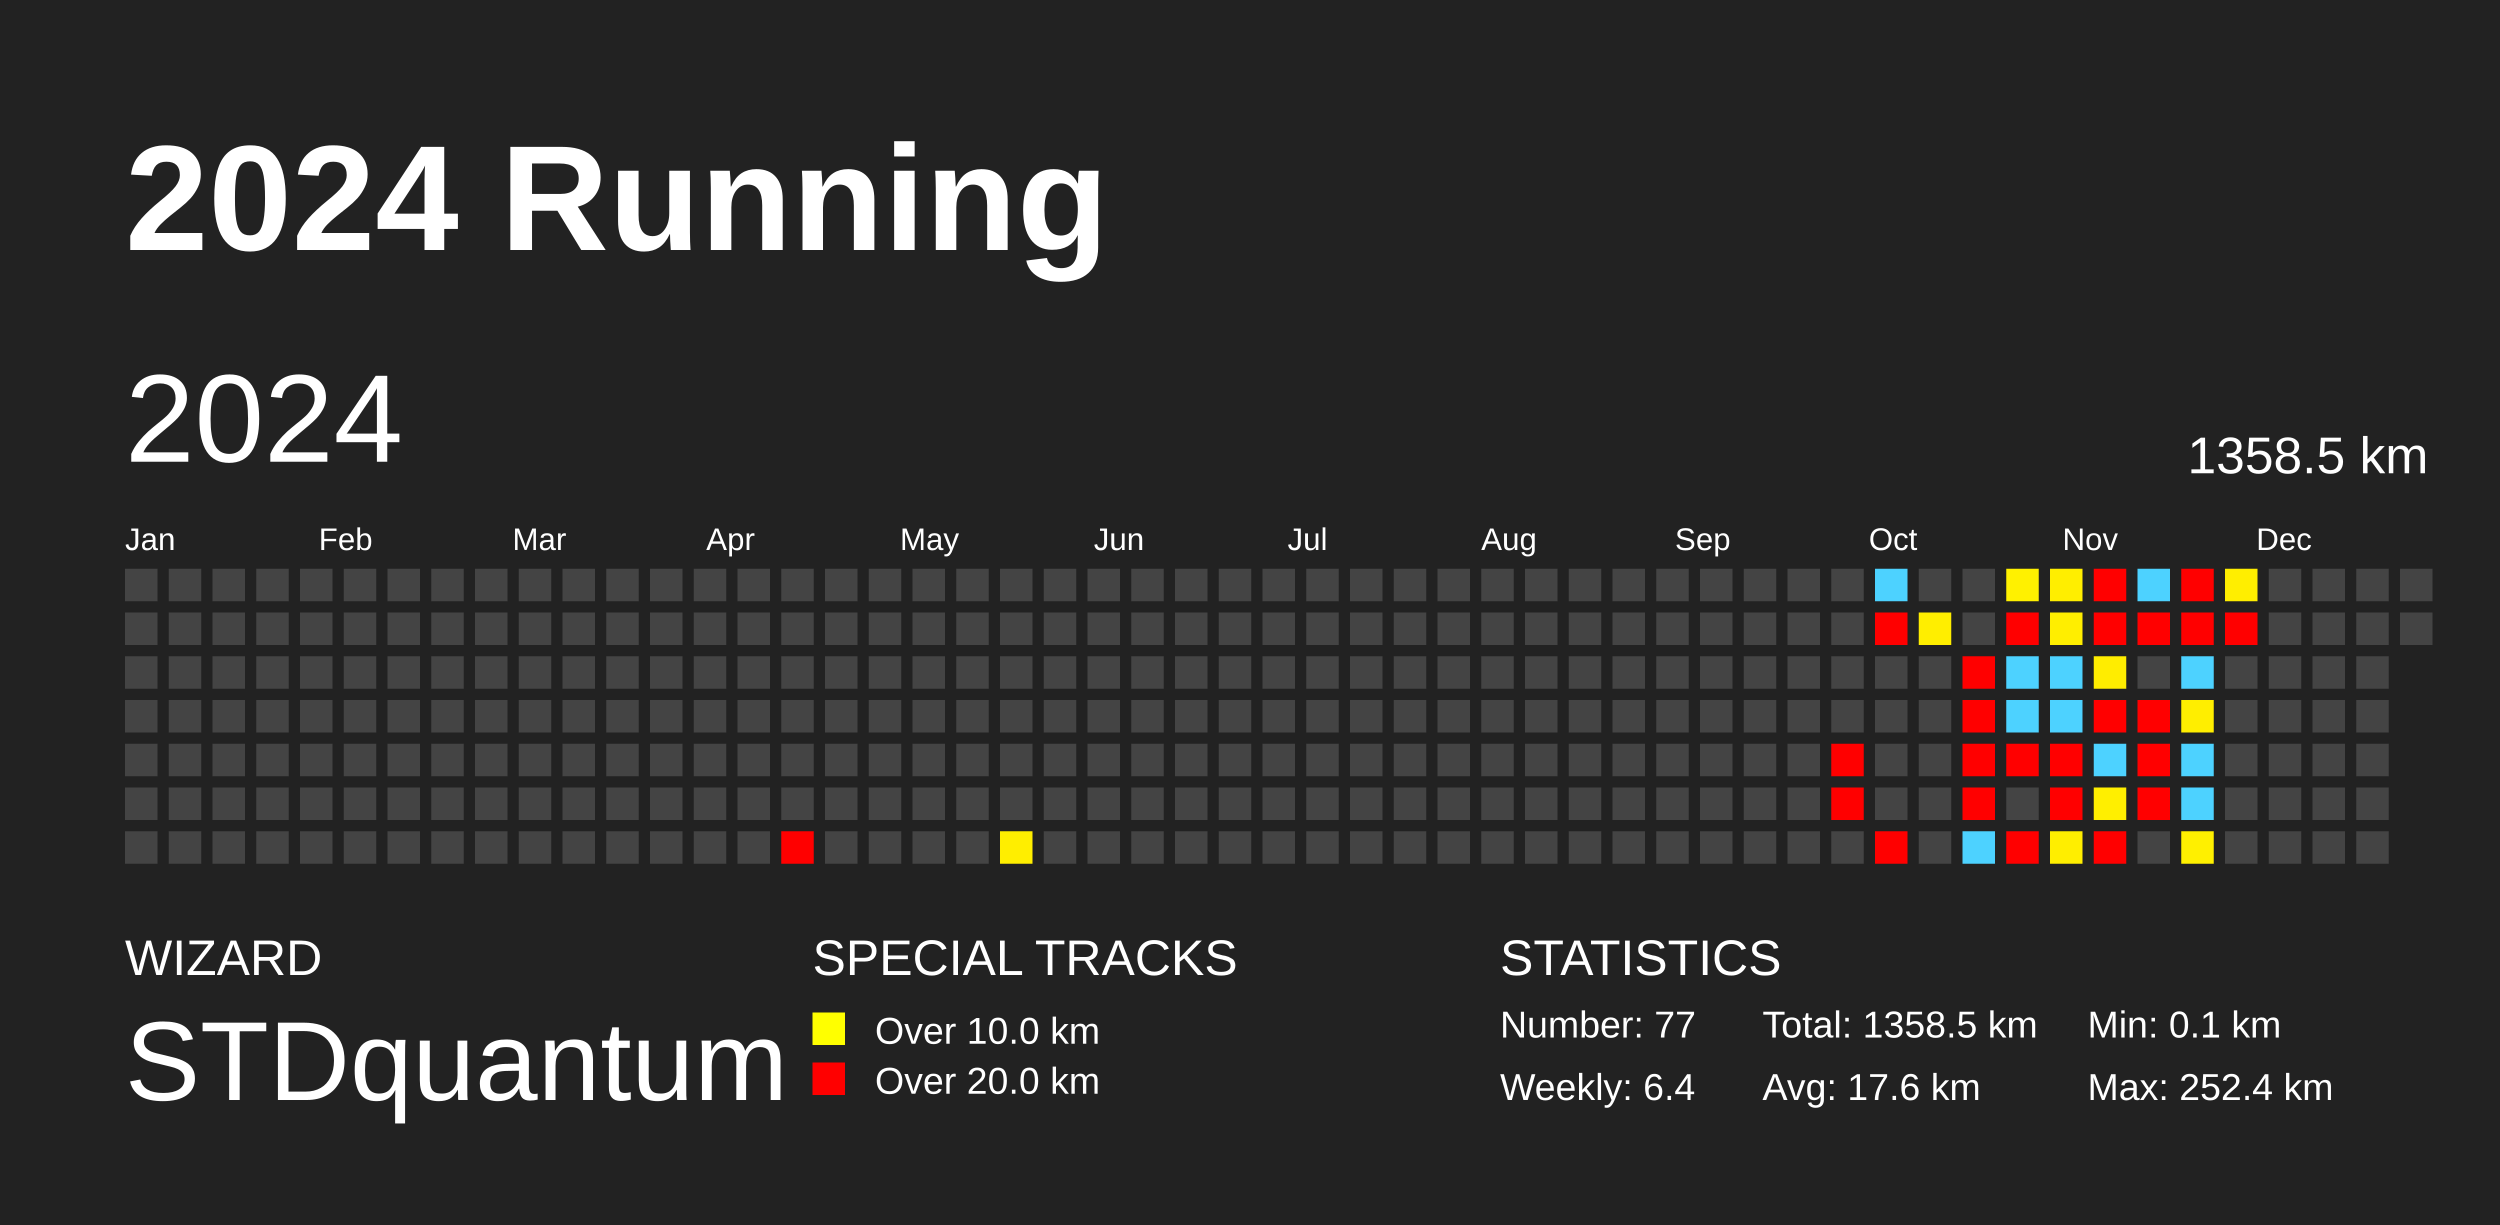
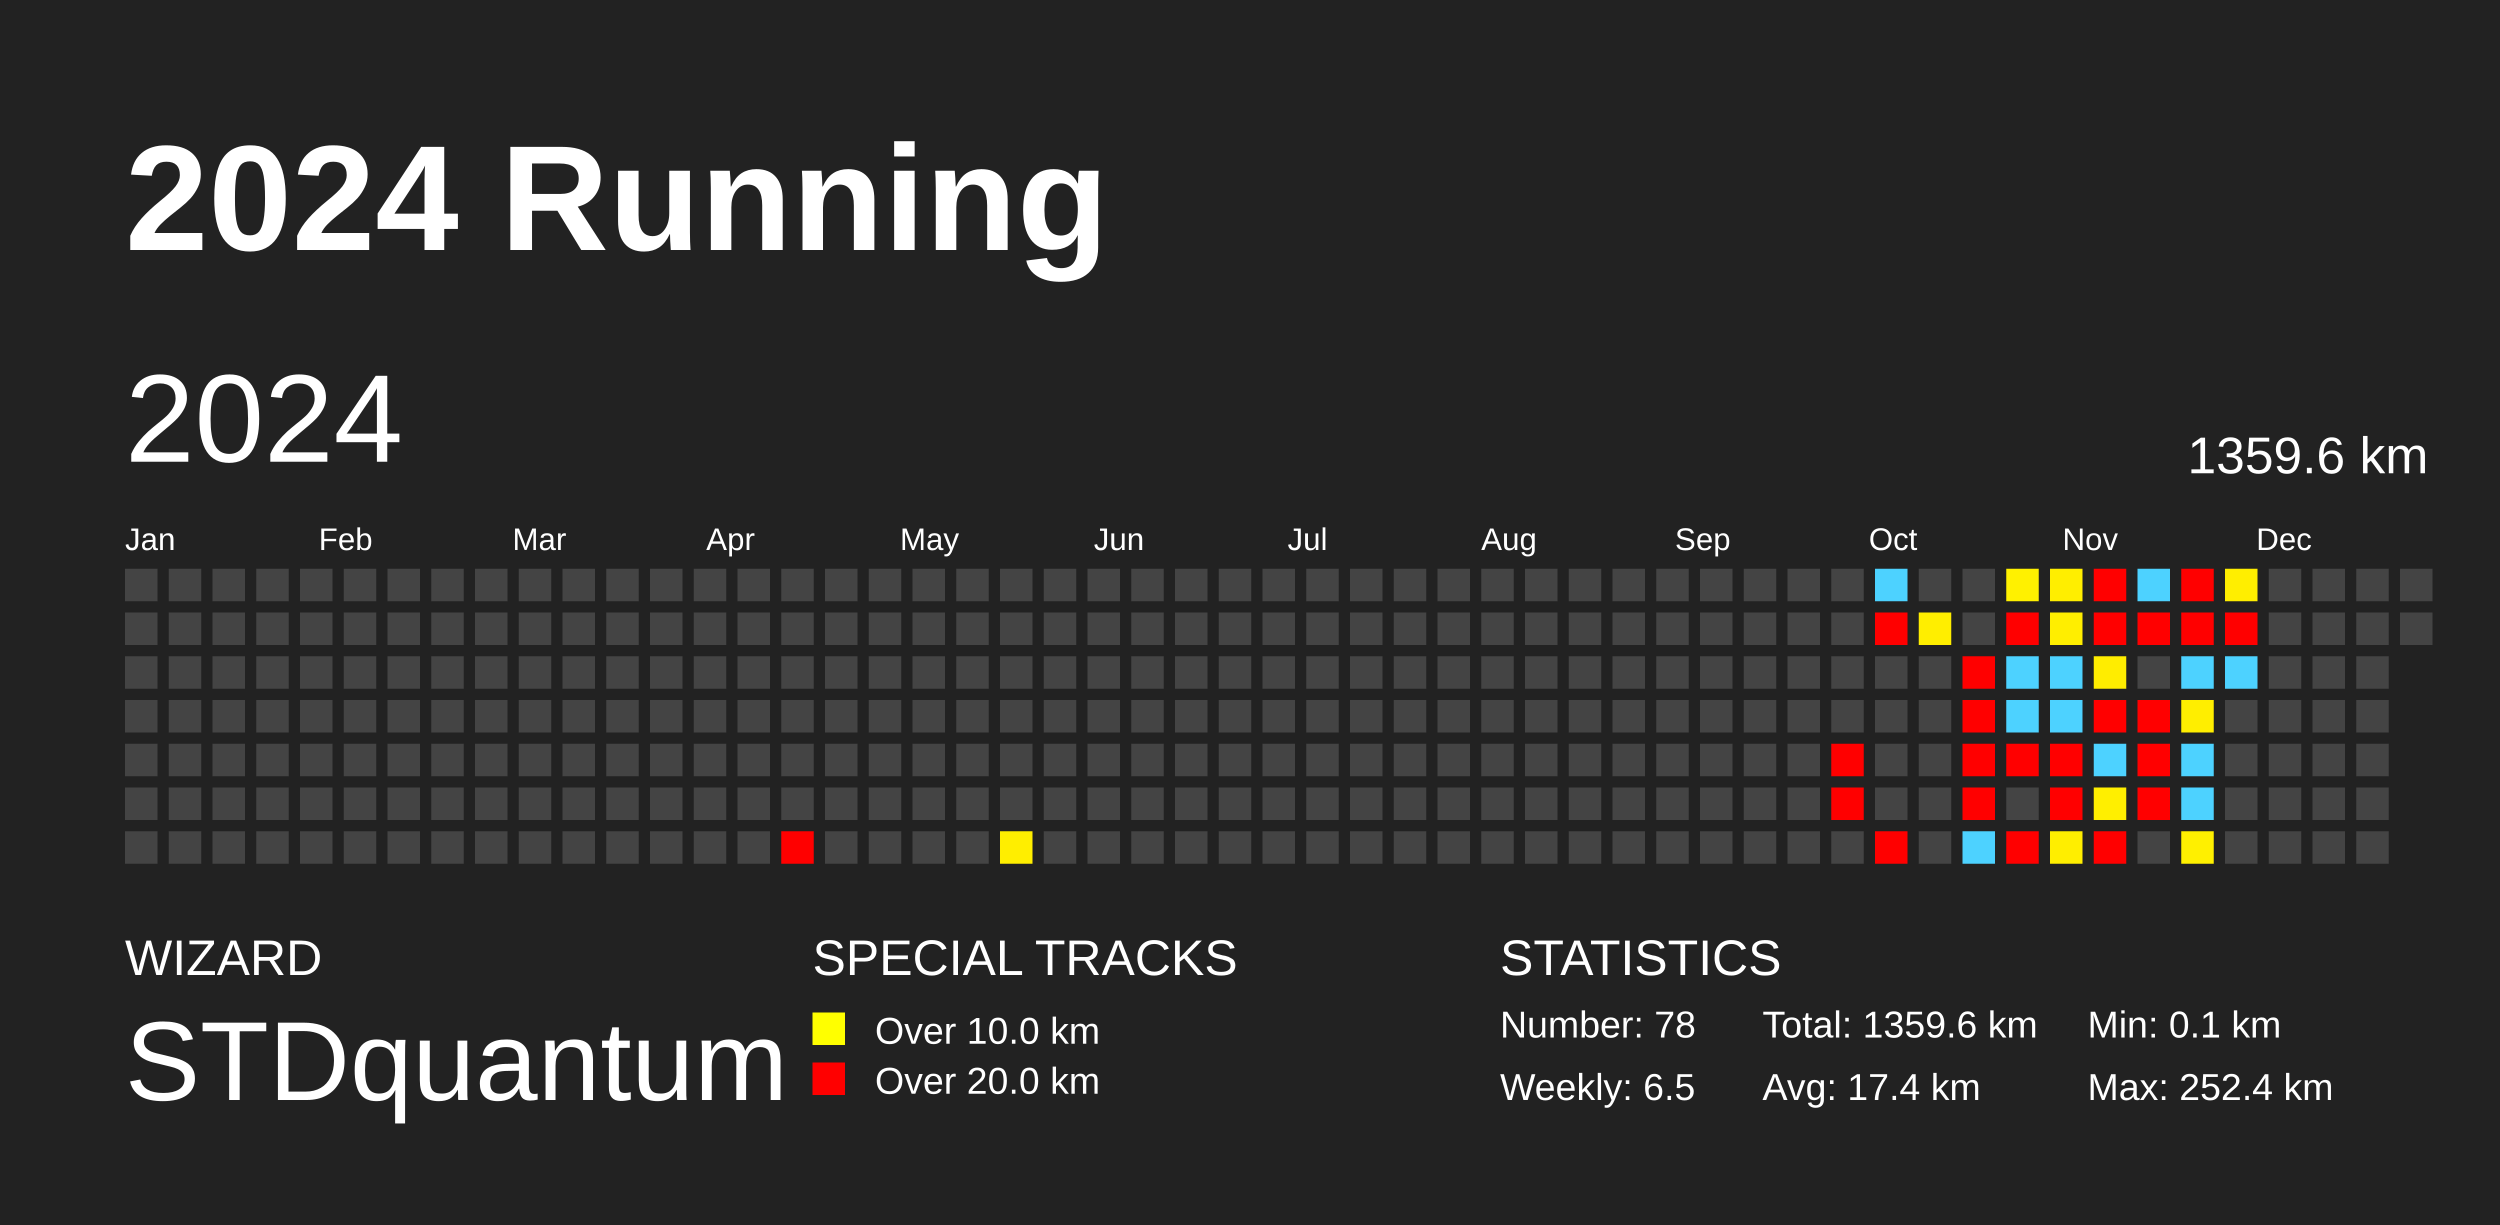
<svg xmlns="http://www.w3.org/2000/svg" baseProfile="full" height="98mm" version="1.1" viewBox="0,0,200,98" width="200mm">
  <defs />
  <rect fill="#222222" height="98" width="200" x="0" y="0" />
  <text fill="#FFFFFF" style="font-size:12px; font-family:Arial; font-weight:bold;" x="10" y="20">2024 Running</text>
  <text fill="#FFFFFF" style="font-size:4px; font-family:Arial" x="10" y="78">WIZARD</text>
  <text fill="#FFFFFF" style="font-size:9px; font-family:Arial" x="10" y="88">STDquantum</text>
  <text fill="#FFFFFF" style="font-size:4px; font-family:Arial" x="65" y="78">SPECIAL TRACKS</text>
  <rect fill="yellow" height="2.6" width="2.6" x="65" y="81" />
  <text fill="#FFFFFF" style="font-size:3px; font-family:Arial" x="70" y="83.5">Over 10.0 km</text>
  <rect fill="red" height="2.6" width="2.6" x="65" y="85" />
  <text fill="#FFFFFF" style="font-size:3px; font-family:Arial" x="70" y="87.5">Over 20.0 km</text>
  <text fill="#FFFFFF" style="font-size:4px; font-family:Arial" x="120" y="78">STATISTICS</text>
-   <text fill="#FFFFFF" style="font-size:3px; font-family:Arial" x="120" y="83">Number: 77</text>
-   <text fill="#FFFFFF" style="font-size:3px; font-family:Arial" x="120" y="88">Weekly: 6.4</text>
-   <text fill="#FFFFFF" style="font-size:3px; font-family:Arial" x="141" y="83">Total: 1358.5 km</text>
-   <text fill="#FFFFFF" style="font-size:3px; font-family:Arial" x="141" y="88">Avg: 17.6 km</text>
+   <text fill="#FFFFFF" style="font-size:3px; font-family:Arial" x="120" y="83">Number: 78</text>
+   <text fill="#FFFFFF" style="font-size:3px; font-family:Arial" x="120" y="88">Weekly: 6.5</text>
+   <text fill="#FFFFFF" style="font-size:3px; font-family:Arial" x="141" y="83">Total: 1359.6 km</text>
+   <text fill="#FFFFFF" style="font-size:3px; font-family:Arial" x="141" y="88">Avg: 17.4 km</text>
  <text fill="#FFFFFF" style="font-size:3px; font-family:Arial" x="167" y="83">Min: 0.1 km</text>
  <text fill="#FFFFFF" style="font-size:3px; font-family:Arial" x="167" y="88">Max: 252.4 km</text>
  <text dominant-baseline="hanging" fill="#FFFFFF" style="font-size:10.0px; font-family:Arial;" x="10" y="30">2024</text>
-   <text dominant-baseline="hanging" fill="#FFFFFF" style="font-size:4.125px; font-family:Arial;" x="175" y="35">1358.5 km</text>
+   <text dominant-baseline="hanging" fill="#FFFFFF" style="font-size:4.125px; font-family:Arial;" x="175" y="35">1359.6 km</text>
  <text fill="#FFFFFF" style="font-size:2.5px; font-family:Arial" x="10.0" y="44">Jan</text>
  <text fill="#FFFFFF" style="font-size:2.5px; font-family:Arial" x="25.5" y="44">Feb</text>
  <text fill="#FFFFFF" style="font-size:2.5px; font-family:Arial" x="41.0" y="44">Mar</text>
  <text fill="#FFFFFF" style="font-size:2.5px; font-family:Arial" x="56.5" y="44">Apr</text>
  <text fill="#FFFFFF" style="font-size:2.5px; font-family:Arial" x="72.0" y="44">May</text>
  <text fill="#FFFFFF" style="font-size:2.5px; font-family:Arial" x="87.5" y="44">Jun</text>
  <text fill="#FFFFFF" style="font-size:2.5px; font-family:Arial" x="103.0" y="44">Jul</text>
  <text fill="#FFFFFF" style="font-size:2.5px; font-family:Arial" x="118.5" y="44">Aug</text>
  <text fill="#FFFFFF" style="font-size:2.5px; font-family:Arial" x="134.0" y="44">Sep</text>
  <text fill="#FFFFFF" style="font-size:2.5px; font-family:Arial" x="149.5" y="44">Oct</text>
  <text fill="#FFFFFF" style="font-size:2.5px; font-family:Arial" x="165.0" y="44">Nov</text>
  <text fill="#FFFFFF" style="font-size:2.5px; font-family:Arial" x="180.5" y="44">Dec</text>
  <rect fill="#444444" height="2.6" width="2.6" x="10.0" y="45.5" />
  <rect fill="#444444" height="2.6" width="2.6" x="10.0" y="49.0" />
  <rect fill="#444444" height="2.6" width="2.6" x="10.0" y="52.5" />
  <rect fill="#444444" height="2.6" width="2.6" x="10.0" y="56.0" />
  <rect fill="#444444" height="2.6" width="2.6" x="10.0" y="59.5" />
  <rect fill="#444444" height="2.6" width="2.6" x="10.0" y="63.0" />
  <rect fill="#444444" height="2.6" width="2.6" x="10.0" y="66.5" />
  <rect fill="#444444" height="2.6" width="2.6" x="13.5" y="45.5" />
  <rect fill="#444444" height="2.6" width="2.6" x="13.5" y="49.0" />
  <rect fill="#444444" height="2.6" width="2.6" x="13.5" y="52.5" />
  <rect fill="#444444" height="2.6" width="2.6" x="13.5" y="56.0" />
  <rect fill="#444444" height="2.6" width="2.6" x="13.5" y="59.5" />
  <rect fill="#444444" height="2.6" width="2.6" x="13.5" y="63.0" />
  <rect fill="#444444" height="2.6" width="2.6" x="13.5" y="66.5" />
  <rect fill="#444444" height="2.6" width="2.6" x="17.0" y="45.5" />
  <rect fill="#444444" height="2.6" width="2.6" x="17.0" y="49.0" />
  <rect fill="#444444" height="2.6" width="2.6" x="17.0" y="52.5" />
  <rect fill="#444444" height="2.6" width="2.6" x="17.0" y="56.0" />
  <rect fill="#444444" height="2.6" width="2.6" x="17.0" y="59.5" />
  <rect fill="#444444" height="2.6" width="2.6" x="17.0" y="63.0" />
  <rect fill="#444444" height="2.6" width="2.6" x="17.0" y="66.5" />
  <rect fill="#444444" height="2.6" width="2.6" x="20.5" y="45.5" />
  <rect fill="#444444" height="2.6" width="2.6" x="20.5" y="49.0" />
  <rect fill="#444444" height="2.6" width="2.6" x="20.5" y="52.5" />
  <rect fill="#444444" height="2.6" width="2.6" x="20.5" y="56.0" />
  <rect fill="#444444" height="2.6" width="2.6" x="20.5" y="59.5" />
  <rect fill="#444444" height="2.6" width="2.6" x="20.5" y="63.0" />
  <rect fill="#444444" height="2.6" width="2.6" x="20.5" y="66.5" />
  <rect fill="#444444" height="2.6" width="2.6" x="24.0" y="45.5" />
  <rect fill="#444444" height="2.6" width="2.6" x="24.0" y="49.0" />
  <rect fill="#444444" height="2.6" width="2.6" x="24.0" y="52.5" />
  <rect fill="#444444" height="2.6" width="2.6" x="24.0" y="56.0" />
  <rect fill="#444444" height="2.6" width="2.6" x="24.0" y="59.5" />
  <rect fill="#444444" height="2.6" width="2.6" x="24.0" y="63.0" />
  <rect fill="#444444" height="2.6" width="2.6" x="24.0" y="66.5" />
  <rect fill="#444444" height="2.6" width="2.6" x="27.5" y="45.5" />
  <rect fill="#444444" height="2.6" width="2.6" x="27.5" y="49.0" />
  <rect fill="#444444" height="2.6" width="2.6" x="27.5" y="52.5" />
  <rect fill="#444444" height="2.6" width="2.6" x="27.5" y="56.0" />
  <rect fill="#444444" height="2.6" width="2.6" x="27.5" y="59.5" />
  <rect fill="#444444" height="2.6" width="2.6" x="27.5" y="63.0" />
  <rect fill="#444444" height="2.6" width="2.6" x="27.5" y="66.5" />
  <rect fill="#444444" height="2.6" width="2.6" x="31.0" y="45.5" />
  <rect fill="#444444" height="2.6" width="2.6" x="31.0" y="49.0" />
  <rect fill="#444444" height="2.6" width="2.6" x="31.0" y="52.5" />
  <rect fill="#444444" height="2.6" width="2.6" x="31.0" y="56.0" />
  <rect fill="#444444" height="2.6" width="2.6" x="31.0" y="59.5" />
  <rect fill="#444444" height="2.6" width="2.6" x="31.0" y="63.0" />
  <rect fill="#444444" height="2.6" width="2.6" x="31.0" y="66.5" />
  <rect fill="#444444" height="2.6" width="2.6" x="34.5" y="45.5" />
  <rect fill="#444444" height="2.6" width="2.6" x="34.5" y="49.0" />
  <rect fill="#444444" height="2.6" width="2.6" x="34.5" y="52.5" />
  <rect fill="#444444" height="2.6" width="2.6" x="34.5" y="56.0" />
  <rect fill="#444444" height="2.6" width="2.6" x="34.5" y="59.5" />
  <rect fill="#444444" height="2.6" width="2.6" x="34.5" y="63.0" />
  <rect fill="#444444" height="2.6" width="2.6" x="34.5" y="66.5" />
  <rect fill="#444444" height="2.6" width="2.6" x="38.0" y="45.5" />
  <rect fill="#444444" height="2.6" width="2.6" x="38.0" y="49.0" />
  <rect fill="#444444" height="2.6" width="2.6" x="38.0" y="52.5" />
  <rect fill="#444444" height="2.6" width="2.6" x="38.0" y="56.0" />
  <rect fill="#444444" height="2.6" width="2.6" x="38.0" y="59.5" />
  <rect fill="#444444" height="2.6" width="2.6" x="38.0" y="63.0" />
  <rect fill="#444444" height="2.6" width="2.6" x="38.0" y="66.5" />
  <rect fill="#444444" height="2.6" width="2.6" x="41.5" y="45.5" />
  <rect fill="#444444" height="2.6" width="2.6" x="41.5" y="49.0" />
  <rect fill="#444444" height="2.6" width="2.6" x="41.5" y="52.5" />
  <rect fill="#444444" height="2.6" width="2.6" x="41.5" y="56.0" />
  <rect fill="#444444" height="2.6" width="2.6" x="41.5" y="59.5" />
  <rect fill="#444444" height="2.6" width="2.6" x="41.5" y="63.0" />
  <rect fill="#444444" height="2.6" width="2.6" x="41.5" y="66.5" />
  <rect fill="#444444" height="2.6" width="2.6" x="45.0" y="45.5" />
  <rect fill="#444444" height="2.6" width="2.6" x="45.0" y="49.0" />
  <rect fill="#444444" height="2.6" width="2.6" x="45.0" y="52.5" />
  <rect fill="#444444" height="2.6" width="2.6" x="45.0" y="56.0" />
  <rect fill="#444444" height="2.6" width="2.6" x="45.0" y="59.5" />
  <rect fill="#444444" height="2.6" width="2.6" x="45.0" y="63.0" />
  <rect fill="#444444" height="2.6" width="2.6" x="45.0" y="66.5" />
  <rect fill="#444444" height="2.6" width="2.6" x="48.5" y="45.5" />
  <rect fill="#444444" height="2.6" width="2.6" x="48.5" y="49.0" />
  <rect fill="#444444" height="2.6" width="2.6" x="48.5" y="52.5" />
  <rect fill="#444444" height="2.6" width="2.6" x="48.5" y="56.0" />
  <rect fill="#444444" height="2.6" width="2.6" x="48.5" y="59.5" />
  <rect fill="#444444" height="2.6" width="2.6" x="48.5" y="63.0" />
  <rect fill="#444444" height="2.6" width="2.6" x="48.5" y="66.5" />
  <rect fill="#444444" height="2.6" width="2.6" x="52.0" y="45.5" />
  <rect fill="#444444" height="2.6" width="2.6" x="52.0" y="49.0" />
  <rect fill="#444444" height="2.6" width="2.6" x="52.0" y="52.5" />
  <rect fill="#444444" height="2.6" width="2.6" x="52.0" y="56.0" />
  <rect fill="#444444" height="2.6" width="2.6" x="52.0" y="59.5" />
  <rect fill="#444444" height="2.6" width="2.6" x="52.0" y="63.0" />
  <rect fill="#444444" height="2.6" width="2.6" x="52.0" y="66.5" />
  <rect fill="#444444" height="2.6" width="2.6" x="55.5" y="45.5" />
  <rect fill="#444444" height="2.6" width="2.6" x="55.5" y="49.0" />
  <rect fill="#444444" height="2.6" width="2.6" x="55.5" y="52.5" />
  <rect fill="#444444" height="2.6" width="2.6" x="55.5" y="56.0" />
  <rect fill="#444444" height="2.6" width="2.6" x="55.5" y="59.5" />
  <rect fill="#444444" height="2.6" width="2.6" x="55.5" y="63.0" />
  <rect fill="#444444" height="2.6" width="2.6" x="55.5" y="66.5" />
  <rect fill="#444444" height="2.6" width="2.6" x="59.0" y="45.5" />
  <rect fill="#444444" height="2.6" width="2.6" x="59.0" y="49.0" />
  <rect fill="#444444" height="2.6" width="2.6" x="59.0" y="52.5" />
  <rect fill="#444444" height="2.6" width="2.6" x="59.0" y="56.0" />
  <rect fill="#444444" height="2.6" width="2.6" x="59.0" y="59.5" />
  <rect fill="#444444" height="2.6" width="2.6" x="59.0" y="63.0" />
  <rect fill="#444444" height="2.6" width="2.6" x="59.0" y="66.5" />
  <rect fill="#444444" height="2.6" width="2.6" x="62.5" y="45.5" />
  <rect fill="#444444" height="2.6" width="2.6" x="62.5" y="49.0" />
  <rect fill="#444444" height="2.6" width="2.6" x="62.5" y="52.5" />
  <rect fill="#444444" height="2.6" width="2.6" x="62.5" y="56.0" />
  <rect fill="#444444" height="2.6" width="2.6" x="62.5" y="59.5" />
  <rect fill="#444444" height="2.6" width="2.6" x="62.5" y="63.0" />
  <rect fill="red" height="2.6" width="2.6" x="62.5" y="66.5" />
  <rect fill="#444444" height="2.6" width="2.6" x="66.0" y="45.5" />
  <rect fill="#444444" height="2.6" width="2.6" x="66.0" y="49.0" />
  <rect fill="#444444" height="2.6" width="2.6" x="66.0" y="52.5" />
  <rect fill="#444444" height="2.6" width="2.6" x="66.0" y="56.0" />
  <rect fill="#444444" height="2.6" width="2.6" x="66.0" y="59.5" />
  <rect fill="#444444" height="2.6" width="2.6" x="66.0" y="63.0" />
  <rect fill="#444444" height="2.6" width="2.6" x="66.0" y="66.5" />
  <rect fill="#444444" height="2.6" width="2.6" x="69.5" y="45.5" />
  <rect fill="#444444" height="2.6" width="2.6" x="69.5" y="49.0" />
  <rect fill="#444444" height="2.6" width="2.6" x="69.5" y="52.5" />
  <rect fill="#444444" height="2.6" width="2.6" x="69.5" y="56.0" />
  <rect fill="#444444" height="2.6" width="2.6" x="69.5" y="59.5" />
  <rect fill="#444444" height="2.6" width="2.6" x="69.5" y="63.0" />
  <rect fill="#444444" height="2.6" width="2.6" x="69.5" y="66.5" />
  <rect fill="#444444" height="2.6" width="2.6" x="73.0" y="45.5" />
  <rect fill="#444444" height="2.6" width="2.6" x="73.0" y="49.0" />
  <rect fill="#444444" height="2.6" width="2.6" x="73.0" y="52.5" />
  <rect fill="#444444" height="2.6" width="2.6" x="73.0" y="56.0" />
  <rect fill="#444444" height="2.6" width="2.6" x="73.0" y="59.5" />
  <rect fill="#444444" height="2.6" width="2.6" x="73.0" y="63.0" />
  <rect fill="#444444" height="2.6" width="2.6" x="73.0" y="66.5" />
  <rect fill="#444444" height="2.6" width="2.6" x="76.5" y="45.5" />
  <rect fill="#444444" height="2.6" width="2.6" x="76.5" y="49.0" />
  <rect fill="#444444" height="2.6" width="2.6" x="76.5" y="52.5" />
  <rect fill="#444444" height="2.6" width="2.6" x="76.5" y="56.0" />
  <rect fill="#444444" height="2.6" width="2.6" x="76.5" y="59.5" />
  <rect fill="#444444" height="2.6" width="2.6" x="76.5" y="63.0" />
  <rect fill="#444444" height="2.6" width="2.6" x="76.5" y="66.5" />
  <rect fill="#444444" height="2.6" width="2.6" x="80.0" y="45.5" />
  <rect fill="#444444" height="2.6" width="2.6" x="80.0" y="49.0" />
  <rect fill="#444444" height="2.6" width="2.6" x="80.0" y="52.5" />
  <rect fill="#444444" height="2.6" width="2.6" x="80.0" y="56.0" />
  <rect fill="#444444" height="2.6" width="2.6" x="80.0" y="59.5" />
  <rect fill="#444444" height="2.6" width="2.6" x="80.0" y="63.0" />
  <rect fill="#ffee00" height="2.6" width="2.6" x="80.0" y="66.5" />
  <rect fill="#444444" height="2.6" width="2.6" x="83.5" y="45.5" />
  <rect fill="#444444" height="2.6" width="2.6" x="83.5" y="49.0" />
  <rect fill="#444444" height="2.6" width="2.6" x="83.5" y="52.5" />
  <rect fill="#444444" height="2.6" width="2.6" x="83.5" y="56.0" />
  <rect fill="#444444" height="2.6" width="2.6" x="83.5" y="59.5" />
  <rect fill="#444444" height="2.6" width="2.6" x="83.5" y="63.0" />
  <rect fill="#444444" height="2.6" width="2.6" x="83.5" y="66.5" />
  <rect fill="#444444" height="2.6" width="2.6" x="87.0" y="45.5" />
  <rect fill="#444444" height="2.6" width="2.6" x="87.0" y="49.0" />
  <rect fill="#444444" height="2.6" width="2.6" x="87.0" y="52.5" />
  <rect fill="#444444" height="2.6" width="2.6" x="87.0" y="56.0" />
  <rect fill="#444444" height="2.6" width="2.6" x="87.0" y="59.5" />
  <rect fill="#444444" height="2.6" width="2.6" x="87.0" y="63.0" />
  <rect fill="#444444" height="2.6" width="2.6" x="87.0" y="66.5" />
  <rect fill="#444444" height="2.6" width="2.6" x="90.5" y="45.5" />
  <rect fill="#444444" height="2.6" width="2.6" x="90.5" y="49.0" />
  <rect fill="#444444" height="2.6" width="2.6" x="90.5" y="52.5" />
  <rect fill="#444444" height="2.6" width="2.6" x="90.5" y="56.0" />
  <rect fill="#444444" height="2.6" width="2.6" x="90.5" y="59.5" />
  <rect fill="#444444" height="2.6" width="2.6" x="90.5" y="63.0" />
  <rect fill="#444444" height="2.6" width="2.6" x="90.5" y="66.5" />
  <rect fill="#444444" height="2.6" width="2.6" x="94.0" y="45.5" />
  <rect fill="#444444" height="2.6" width="2.6" x="94.0" y="49.0" />
  <rect fill="#444444" height="2.6" width="2.6" x="94.0" y="52.5" />
  <rect fill="#444444" height="2.6" width="2.6" x="94.0" y="56.0" />
  <rect fill="#444444" height="2.6" width="2.6" x="94.0" y="59.5" />
  <rect fill="#444444" height="2.6" width="2.6" x="94.0" y="63.0" />
  <rect fill="#444444" height="2.6" width="2.6" x="94.0" y="66.5" />
  <rect fill="#444444" height="2.6" width="2.6" x="97.5" y="45.5" />
  <rect fill="#444444" height="2.6" width="2.6" x="97.5" y="49.0" />
  <rect fill="#444444" height="2.6" width="2.6" x="97.5" y="52.5" />
  <rect fill="#444444" height="2.6" width="2.6" x="97.5" y="56.0" />
  <rect fill="#444444" height="2.6" width="2.6" x="97.5" y="59.5" />
  <rect fill="#444444" height="2.6" width="2.6" x="97.5" y="63.0" />
  <rect fill="#444444" height="2.6" width="2.6" x="97.5" y="66.5" />
  <rect fill="#444444" height="2.6" width="2.6" x="101.0" y="45.5" />
  <rect fill="#444444" height="2.6" width="2.6" x="101.0" y="49.0" />
  <rect fill="#444444" height="2.6" width="2.6" x="101.0" y="52.5" />
  <rect fill="#444444" height="2.6" width="2.6" x="101.0" y="56.0" />
  <rect fill="#444444" height="2.6" width="2.6" x="101.0" y="59.5" />
  <rect fill="#444444" height="2.6" width="2.6" x="101.0" y="63.0" />
  <rect fill="#444444" height="2.6" width="2.6" x="101.0" y="66.5" />
  <rect fill="#444444" height="2.6" width="2.6" x="104.5" y="45.5" />
  <rect fill="#444444" height="2.6" width="2.6" x="104.5" y="49.0" />
  <rect fill="#444444" height="2.6" width="2.6" x="104.5" y="52.5" />
  <rect fill="#444444" height="2.6" width="2.6" x="104.5" y="56.0" />
  <rect fill="#444444" height="2.6" width="2.6" x="104.5" y="59.5" />
  <rect fill="#444444" height="2.6" width="2.6" x="104.5" y="63.0" />
  <rect fill="#444444" height="2.6" width="2.6" x="104.5" y="66.5" />
  <rect fill="#444444" height="2.6" width="2.6" x="108.0" y="45.5" />
  <rect fill="#444444" height="2.6" width="2.6" x="108.0" y="49.0" />
  <rect fill="#444444" height="2.6" width="2.6" x="108.0" y="52.5" />
  <rect fill="#444444" height="2.6" width="2.6" x="108.0" y="56.0" />
  <rect fill="#444444" height="2.6" width="2.6" x="108.0" y="59.5" />
  <rect fill="#444444" height="2.6" width="2.6" x="108.0" y="63.0" />
  <rect fill="#444444" height="2.6" width="2.6" x="108.0" y="66.5" />
  <rect fill="#444444" height="2.6" width="2.6" x="111.5" y="45.5" />
  <rect fill="#444444" height="2.6" width="2.6" x="111.5" y="49.0" />
  <rect fill="#444444" height="2.6" width="2.6" x="111.5" y="52.5" />
  <rect fill="#444444" height="2.6" width="2.6" x="111.5" y="56.0" />
  <rect fill="#444444" height="2.6" width="2.6" x="111.5" y="59.5" />
  <rect fill="#444444" height="2.6" width="2.6" x="111.5" y="63.0" />
  <rect fill="#444444" height="2.6" width="2.6" x="111.5" y="66.5" />
  <rect fill="#444444" height="2.6" width="2.6" x="115.0" y="45.5" />
  <rect fill="#444444" height="2.6" width="2.6" x="115.0" y="49.0" />
  <rect fill="#444444" height="2.6" width="2.6" x="115.0" y="52.5" />
  <rect fill="#444444" height="2.6" width="2.6" x="115.0" y="56.0" />
  <rect fill="#444444" height="2.6" width="2.6" x="115.0" y="59.5" />
  <rect fill="#444444" height="2.6" width="2.6" x="115.0" y="63.0" />
  <rect fill="#444444" height="2.6" width="2.6" x="115.0" y="66.5" />
  <rect fill="#444444" height="2.6" width="2.6" x="118.5" y="45.5" />
  <rect fill="#444444" height="2.6" width="2.6" x="118.5" y="49.0" />
  <rect fill="#444444" height="2.6" width="2.6" x="118.5" y="52.5" />
  <rect fill="#444444" height="2.6" width="2.6" x="118.5" y="56.0" />
  <rect fill="#444444" height="2.6" width="2.6" x="118.5" y="59.5" />
  <rect fill="#444444" height="2.6" width="2.6" x="118.5" y="63.0" />
  <rect fill="#444444" height="2.6" width="2.6" x="118.5" y="66.5" />
  <rect fill="#444444" height="2.6" width="2.6" x="122.0" y="45.5" />
  <rect fill="#444444" height="2.6" width="2.6" x="122.0" y="49.0" />
  <rect fill="#444444" height="2.6" width="2.6" x="122.0" y="52.5" />
  <rect fill="#444444" height="2.6" width="2.6" x="122.0" y="56.0" />
  <rect fill="#444444" height="2.6" width="2.6" x="122.0" y="59.5" />
  <rect fill="#444444" height="2.6" width="2.6" x="122.0" y="63.0" />
  <rect fill="#444444" height="2.6" width="2.6" x="122.0" y="66.5" />
  <rect fill="#444444" height="2.6" width="2.6" x="125.5" y="45.5" />
  <rect fill="#444444" height="2.6" width="2.6" x="125.5" y="49.0" />
  <rect fill="#444444" height="2.6" width="2.6" x="125.5" y="52.5" />
  <rect fill="#444444" height="2.6" width="2.6" x="125.5" y="56.0" />
  <rect fill="#444444" height="2.6" width="2.6" x="125.5" y="59.5" />
  <rect fill="#444444" height="2.6" width="2.6" x="125.5" y="63.0" />
  <rect fill="#444444" height="2.6" width="2.6" x="125.5" y="66.5" />
  <rect fill="#444444" height="2.6" width="2.6" x="129.0" y="45.5" />
  <rect fill="#444444" height="2.6" width="2.6" x="129.0" y="49.0" />
  <rect fill="#444444" height="2.6" width="2.6" x="129.0" y="52.5" />
  <rect fill="#444444" height="2.6" width="2.6" x="129.0" y="56.0" />
  <rect fill="#444444" height="2.6" width="2.6" x="129.0" y="59.5" />
  <rect fill="#444444" height="2.6" width="2.6" x="129.0" y="63.0" />
  <rect fill="#444444" height="2.6" width="2.6" x="129.0" y="66.5" />
  <rect fill="#444444" height="2.6" width="2.6" x="132.5" y="45.5" />
  <rect fill="#444444" height="2.6" width="2.6" x="132.5" y="49.0" />
  <rect fill="#444444" height="2.6" width="2.6" x="132.5" y="52.5" />
  <rect fill="#444444" height="2.6" width="2.6" x="132.5" y="56.0" />
  <rect fill="#444444" height="2.6" width="2.6" x="132.5" y="59.5" />
  <rect fill="#444444" height="2.6" width="2.6" x="132.5" y="63.0" />
  <rect fill="#444444" height="2.6" width="2.6" x="132.5" y="66.5" />
  <rect fill="#444444" height="2.6" width="2.6" x="136.0" y="45.5" />
  <rect fill="#444444" height="2.6" width="2.6" x="136.0" y="49.0" />
  <rect fill="#444444" height="2.6" width="2.6" x="136.0" y="52.5" />
  <rect fill="#444444" height="2.6" width="2.6" x="136.0" y="56.0" />
  <rect fill="#444444" height="2.6" width="2.6" x="136.0" y="59.5" />
  <rect fill="#444444" height="2.6" width="2.6" x="136.0" y="63.0" />
  <rect fill="#444444" height="2.6" width="2.6" x="136.0" y="66.5" />
  <rect fill="#444444" height="2.6" width="2.6" x="139.5" y="45.5" />
  <rect fill="#444444" height="2.6" width="2.6" x="139.5" y="49.0" />
  <rect fill="#444444" height="2.6" width="2.6" x="139.5" y="52.5" />
  <rect fill="#444444" height="2.6" width="2.6" x="139.5" y="56.0" />
  <rect fill="#444444" height="2.6" width="2.6" x="139.5" y="59.5" />
  <rect fill="#444444" height="2.6" width="2.6" x="139.5" y="63.0" />
  <rect fill="#444444" height="2.6" width="2.6" x="139.5" y="66.5" />
  <rect fill="#444444" height="2.6" width="2.6" x="143.0" y="45.5" />
  <rect fill="#444444" height="2.6" width="2.6" x="143.0" y="49.0" />
  <rect fill="#444444" height="2.6" width="2.6" x="143.0" y="52.5" />
  <rect fill="#444444" height="2.6" width="2.6" x="143.0" y="56.0" />
  <rect fill="#444444" height="2.6" width="2.6" x="143.0" y="59.5" />
  <rect fill="#444444" height="2.6" width="2.6" x="143.0" y="63.0" />
  <rect fill="#444444" height="2.6" width="2.6" x="143.0" y="66.5" />
  <rect fill="#444444" height="2.6" width="2.6" x="146.5" y="45.5" />
  <rect fill="#444444" height="2.6" width="2.6" x="146.5" y="49.0" />
  <rect fill="#444444" height="2.6" width="2.6" x="146.5" y="52.5" />
  <rect fill="#444444" height="2.6" width="2.6" x="146.5" y="56.0" />
  <rect fill="red" height="2.6" width="2.6" x="146.5" y="59.5" />
  <rect fill="red" height="2.6" width="2.6" x="146.5" y="63.0" />
  <rect fill="#444444" height="2.6" width="2.6" x="146.5" y="66.5" />
  <rect fill="#4dd2ff" height="2.6" width="2.6" x="150.0" y="45.5" />
  <rect fill="red" height="2.6" width="2.6" x="150.0" y="49.0" />
  <rect fill="#444444" height="2.6" width="2.6" x="150.0" y="52.5" />
  <rect fill="#444444" height="2.6" width="2.6" x="150.0" y="56.0" />
  <rect fill="#444444" height="2.6" width="2.6" x="150.0" y="59.5" />
  <rect fill="#444444" height="2.6" width="2.6" x="150.0" y="63.0" />
  <rect fill="red" height="2.6" width="2.6" x="150.0" y="66.5" />
  <rect fill="#444444" height="2.6" width="2.6" x="153.5" y="45.5" />
  <rect fill="#ffee00" height="2.6" width="2.6" x="153.5" y="49.0" />
  <rect fill="#444444" height="2.6" width="2.6" x="153.5" y="52.5" />
  <rect fill="#444444" height="2.6" width="2.6" x="153.5" y="56.0" />
  <rect fill="#444444" height="2.6" width="2.6" x="153.5" y="59.5" />
  <rect fill="#444444" height="2.6" width="2.6" x="153.5" y="63.0" />
  <rect fill="#444444" height="2.6" width="2.6" x="153.5" y="66.5" />
  <rect fill="#444444" height="2.6" width="2.6" x="157.0" y="45.5" />
  <rect fill="#444444" height="2.6" width="2.6" x="157.0" y="49.0" />
  <rect fill="red" height="2.6" width="2.6" x="157.0" y="52.5" />
  <rect fill="red" height="2.6" width="2.6" x="157.0" y="56.0" />
  <rect fill="red" height="2.6" width="2.6" x="157.0" y="59.5" />
  <rect fill="red" height="2.6" width="2.6" x="157.0" y="63.0" />
  <rect fill="#4dd2ff" height="2.6" width="2.6" x="157.0" y="66.5" />
  <rect fill="#fff100" height="2.6" width="2.6" x="160.5" y="45.5" />
  <rect fill="red" height="2.6" width="2.6" x="160.5" y="49.0" />
  <rect fill="#4dd2ff" height="2.6" width="2.6" x="160.5" y="52.5" />
  <rect fill="#4dd2ff" height="2.6" width="2.6" x="160.5" y="56.0" />
  <rect fill="red" height="2.6" width="2.6" x="160.5" y="59.5" />
  <rect fill="#444444" height="2.6" width="2.6" x="160.5" y="63.0" />
  <rect fill="red" height="2.6" width="2.6" x="160.5" y="66.5" />
  <rect fill="#ffee00" height="2.6" width="2.6" x="164.0" y="45.5" />
  <rect fill="#ffee00" height="2.6" width="2.6" x="164.0" y="49.0" />
  <rect fill="#4dd2ff" height="2.6" width="2.6" x="164.0" y="52.5" />
  <rect fill="#4dd2ff" height="2.6" width="2.6" x="164.0" y="56.0" />
  <rect fill="red" height="2.6" width="2.6" x="164.0" y="59.5" />
  <rect fill="red" height="2.6" width="2.6" x="164.0" y="63.0" />
  <rect fill="#ffee00" height="2.6" width="2.6" x="164.0" y="66.5" />
  <rect fill="red" height="2.6" width="2.6" x="167.5" y="45.5" />
  <rect fill="red" height="2.6" width="2.6" x="167.5" y="49.0" />
  <rect fill="#ffed00" height="2.6" width="2.6" x="167.5" y="52.5" />
  <rect fill="red" height="2.6" width="2.6" x="167.5" y="56.0" />
  <rect fill="#4dd2ff" height="2.6" width="2.6" x="167.5" y="59.5" />
  <rect fill="#ffef00" height="2.6" width="2.6" x="167.5" y="63.0" />
  <rect fill="red" height="2.6" width="2.6" x="167.5" y="66.5" />
  <rect fill="#4dd2ff" height="2.6" width="2.6" x="171.0" y="45.5" />
  <rect fill="red" height="2.6" width="2.6" x="171.0" y="49.0" />
  <rect fill="#444444" height="2.6" width="2.6" x="171.0" y="52.5" />
  <rect fill="red" height="2.6" width="2.6" x="171.0" y="56.0" />
  <rect fill="red" height="2.6" width="2.6" x="171.0" y="59.5" />
  <rect fill="red" height="2.6" width="2.6" x="171.0" y="63.0" />
  <rect fill="#444444" height="2.6" width="2.6" x="171.0" y="66.5" />
  <rect fill="red" height="2.6" width="2.6" x="174.5" y="45.5" />
  <rect fill="red" height="2.6" width="2.6" x="174.5" y="49.0" />
  <rect fill="#4dd2ff" height="2.6" width="2.6" x="174.5" y="52.5" />
  <rect fill="#ffee00" height="2.6" width="2.6" x="174.5" y="56.0" />
  <rect fill="#4dd2ff" height="2.6" width="2.6" x="174.5" y="59.5" />
  <rect fill="#4dd2ff" height="2.6" width="2.6" x="174.5" y="63.0" />
  <rect fill="#fff000" height="2.6" width="2.6" x="174.5" y="66.5" />
  <rect fill="#ffee00" height="2.6" width="2.6" x="178.0" y="45.5" />
  <rect fill="red" height="2.6" width="2.6" x="178.0" y="49.0" />
-   <rect fill="#444444" height="2.6" width="2.6" x="178.0" y="52.5" />
+   <rect fill="#4dd2ff" height="2.6" width="2.6" x="178.0" y="52.5" />
  <rect fill="#444444" height="2.6" width="2.6" x="178.0" y="56.0" />
  <rect fill="#444444" height="2.6" width="2.6" x="178.0" y="59.5" />
  <rect fill="#444444" height="2.6" width="2.6" x="178.0" y="63.0" />
  <rect fill="#444444" height="2.6" width="2.6" x="178.0" y="66.5" />
  <rect fill="#444444" height="2.6" width="2.6" x="181.5" y="45.5" />
  <rect fill="#444444" height="2.6" width="2.6" x="181.5" y="49.0" />
  <rect fill="#444444" height="2.6" width="2.6" x="181.5" y="52.5" />
  <rect fill="#444444" height="2.6" width="2.6" x="181.5" y="56.0" />
  <rect fill="#444444" height="2.6" width="2.6" x="181.5" y="59.5" />
  <rect fill="#444444" height="2.6" width="2.6" x="181.5" y="63.0" />
  <rect fill="#444444" height="2.6" width="2.6" x="181.5" y="66.5" />
  <rect fill="#444444" height="2.6" width="2.6" x="185.0" y="45.5" />
  <rect fill="#444444" height="2.6" width="2.6" x="185.0" y="49.0" />
  <rect fill="#444444" height="2.6" width="2.6" x="185.0" y="52.5" />
  <rect fill="#444444" height="2.6" width="2.6" x="185.0" y="56.0" />
  <rect fill="#444444" height="2.6" width="2.6" x="185.0" y="59.5" />
  <rect fill="#444444" height="2.6" width="2.6" x="185.0" y="63.0" />
  <rect fill="#444444" height="2.6" width="2.6" x="185.0" y="66.5" />
  <rect fill="#444444" height="2.6" width="2.6" x="188.5" y="45.5" />
  <rect fill="#444444" height="2.6" width="2.6" x="188.5" y="49.0" />
  <rect fill="#444444" height="2.6" width="2.6" x="188.5" y="52.5" />
  <rect fill="#444444" height="2.6" width="2.6" x="188.5" y="56.0" />
  <rect fill="#444444" height="2.6" width="2.6" x="188.5" y="59.5" />
  <rect fill="#444444" height="2.6" width="2.6" x="188.5" y="63.0" />
  <rect fill="#444444" height="2.6" width="2.6" x="188.5" y="66.5" />
  <rect fill="#444444" height="2.6" width="2.6" x="192.0" y="45.5" />
  <rect fill="#444444" height="2.6" width="2.6" x="192.0" y="49.0" />
</svg>
